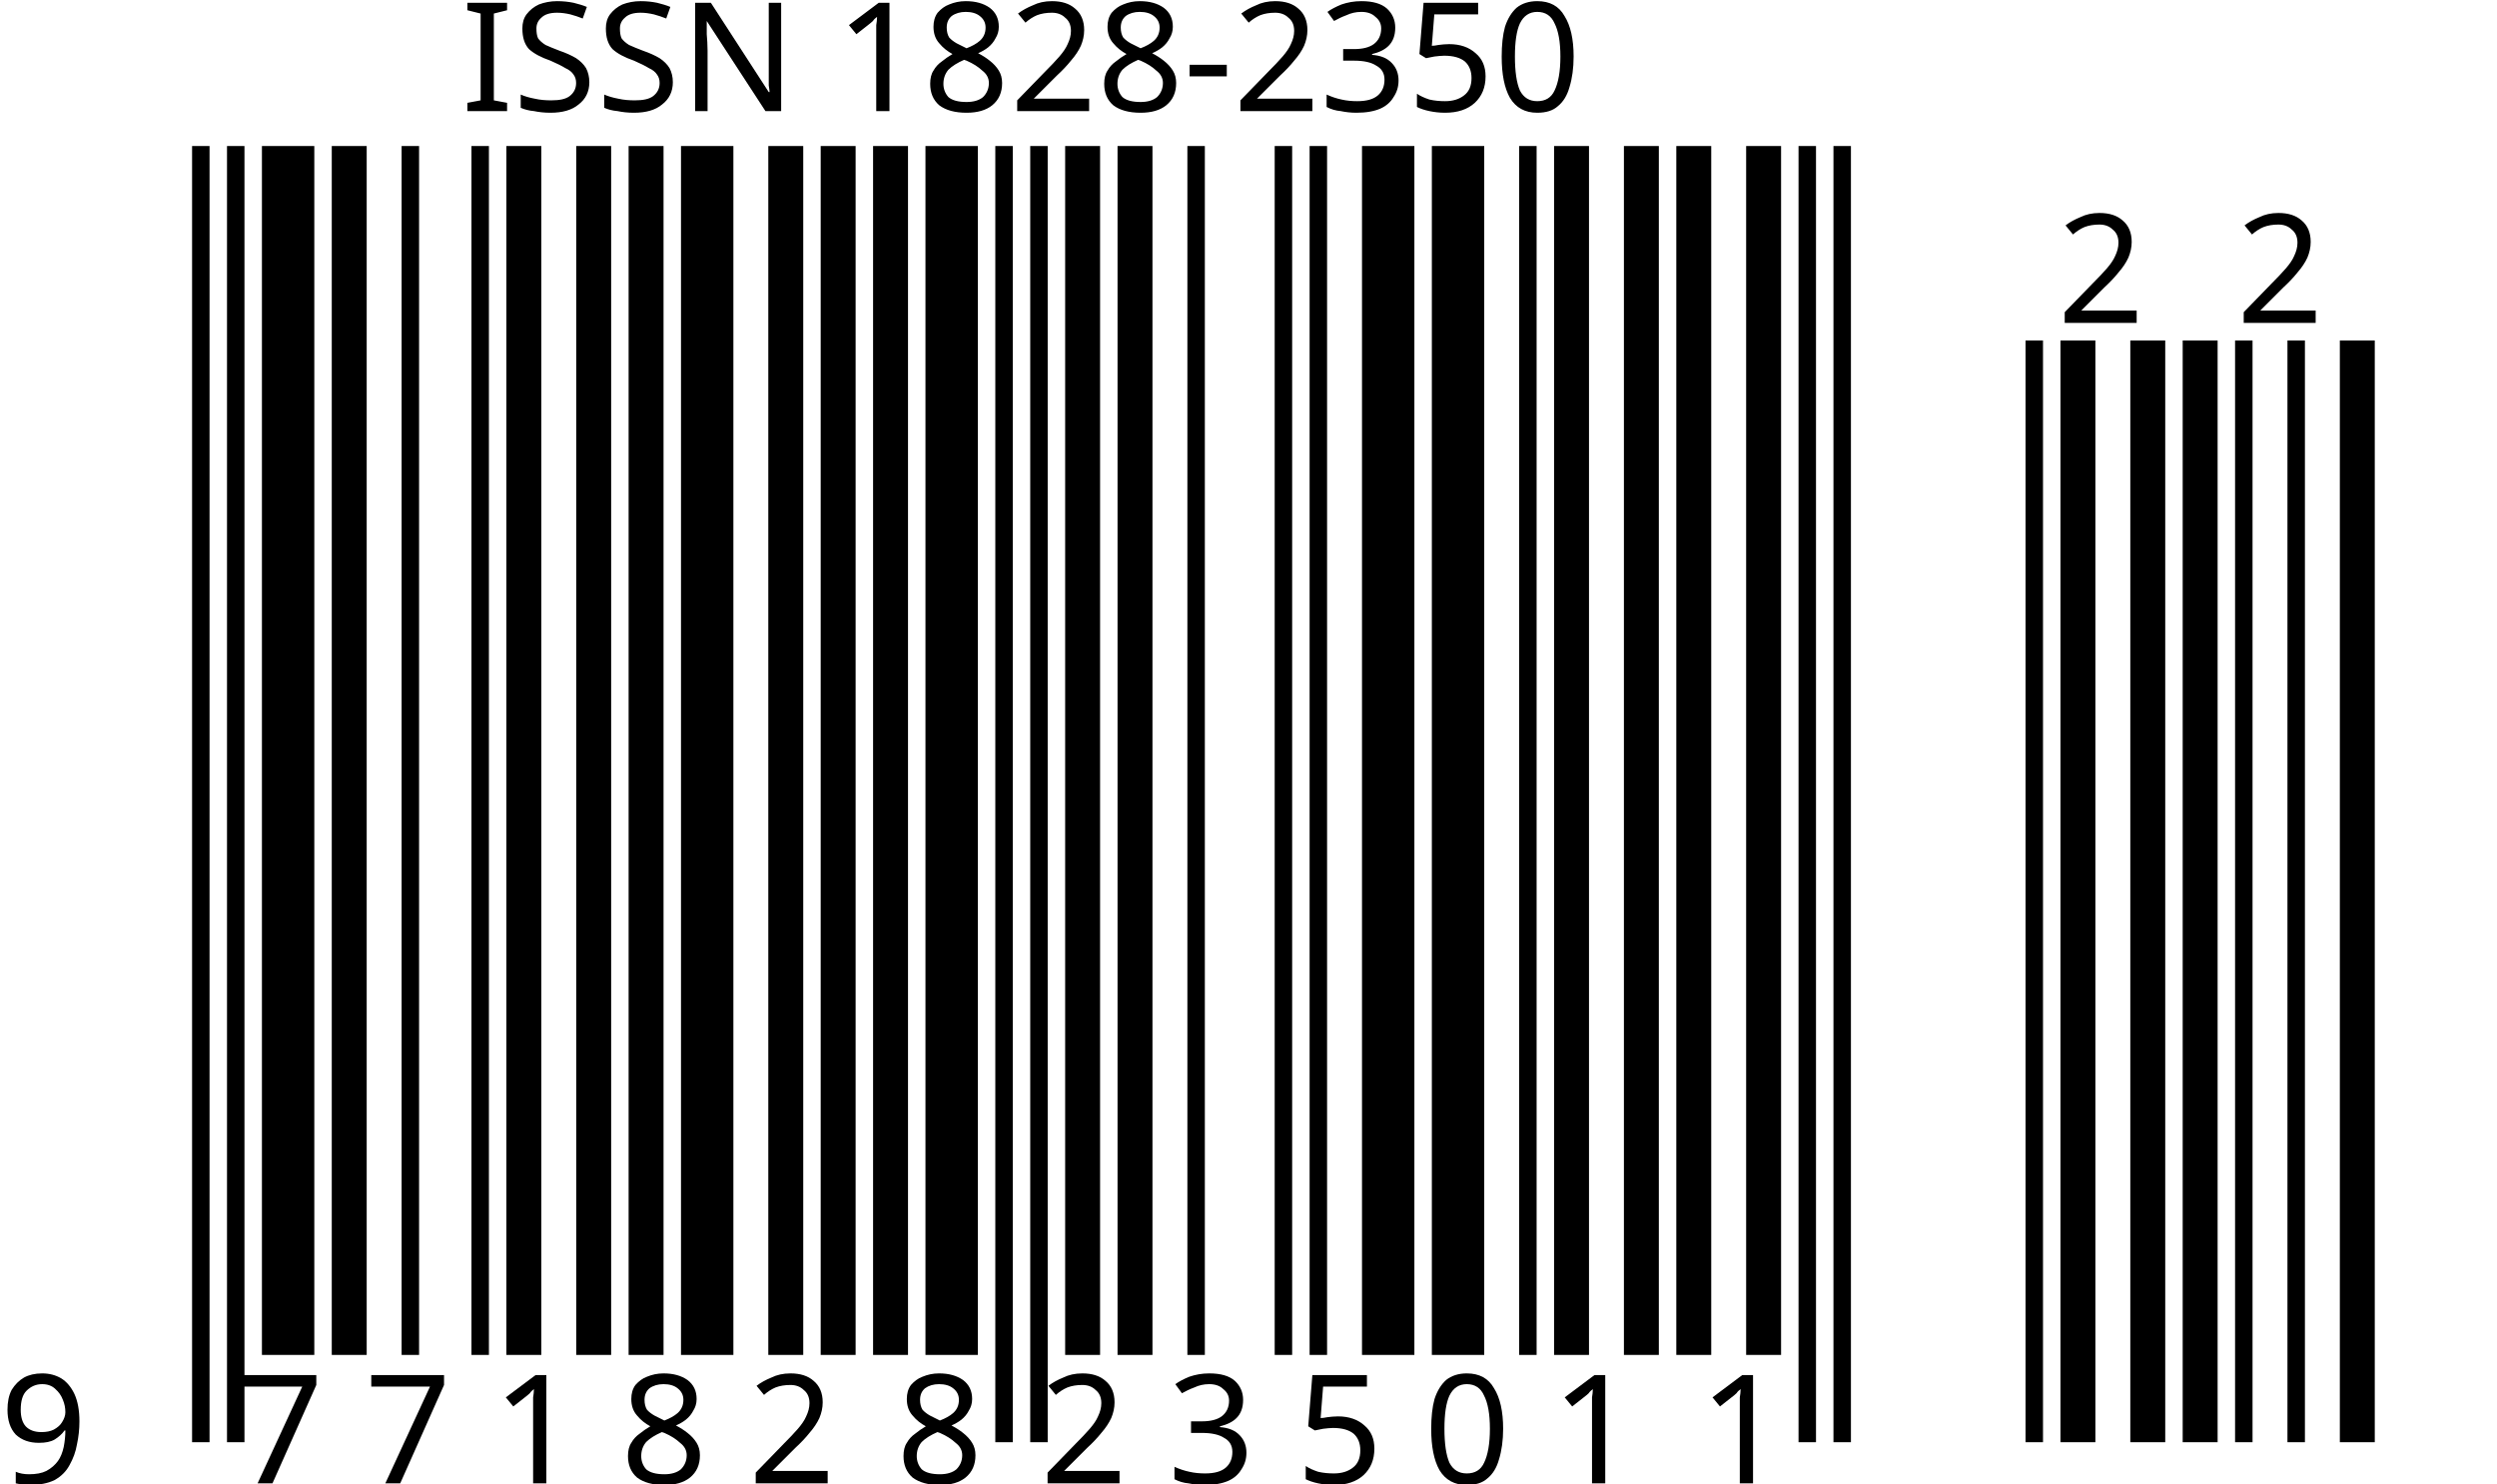
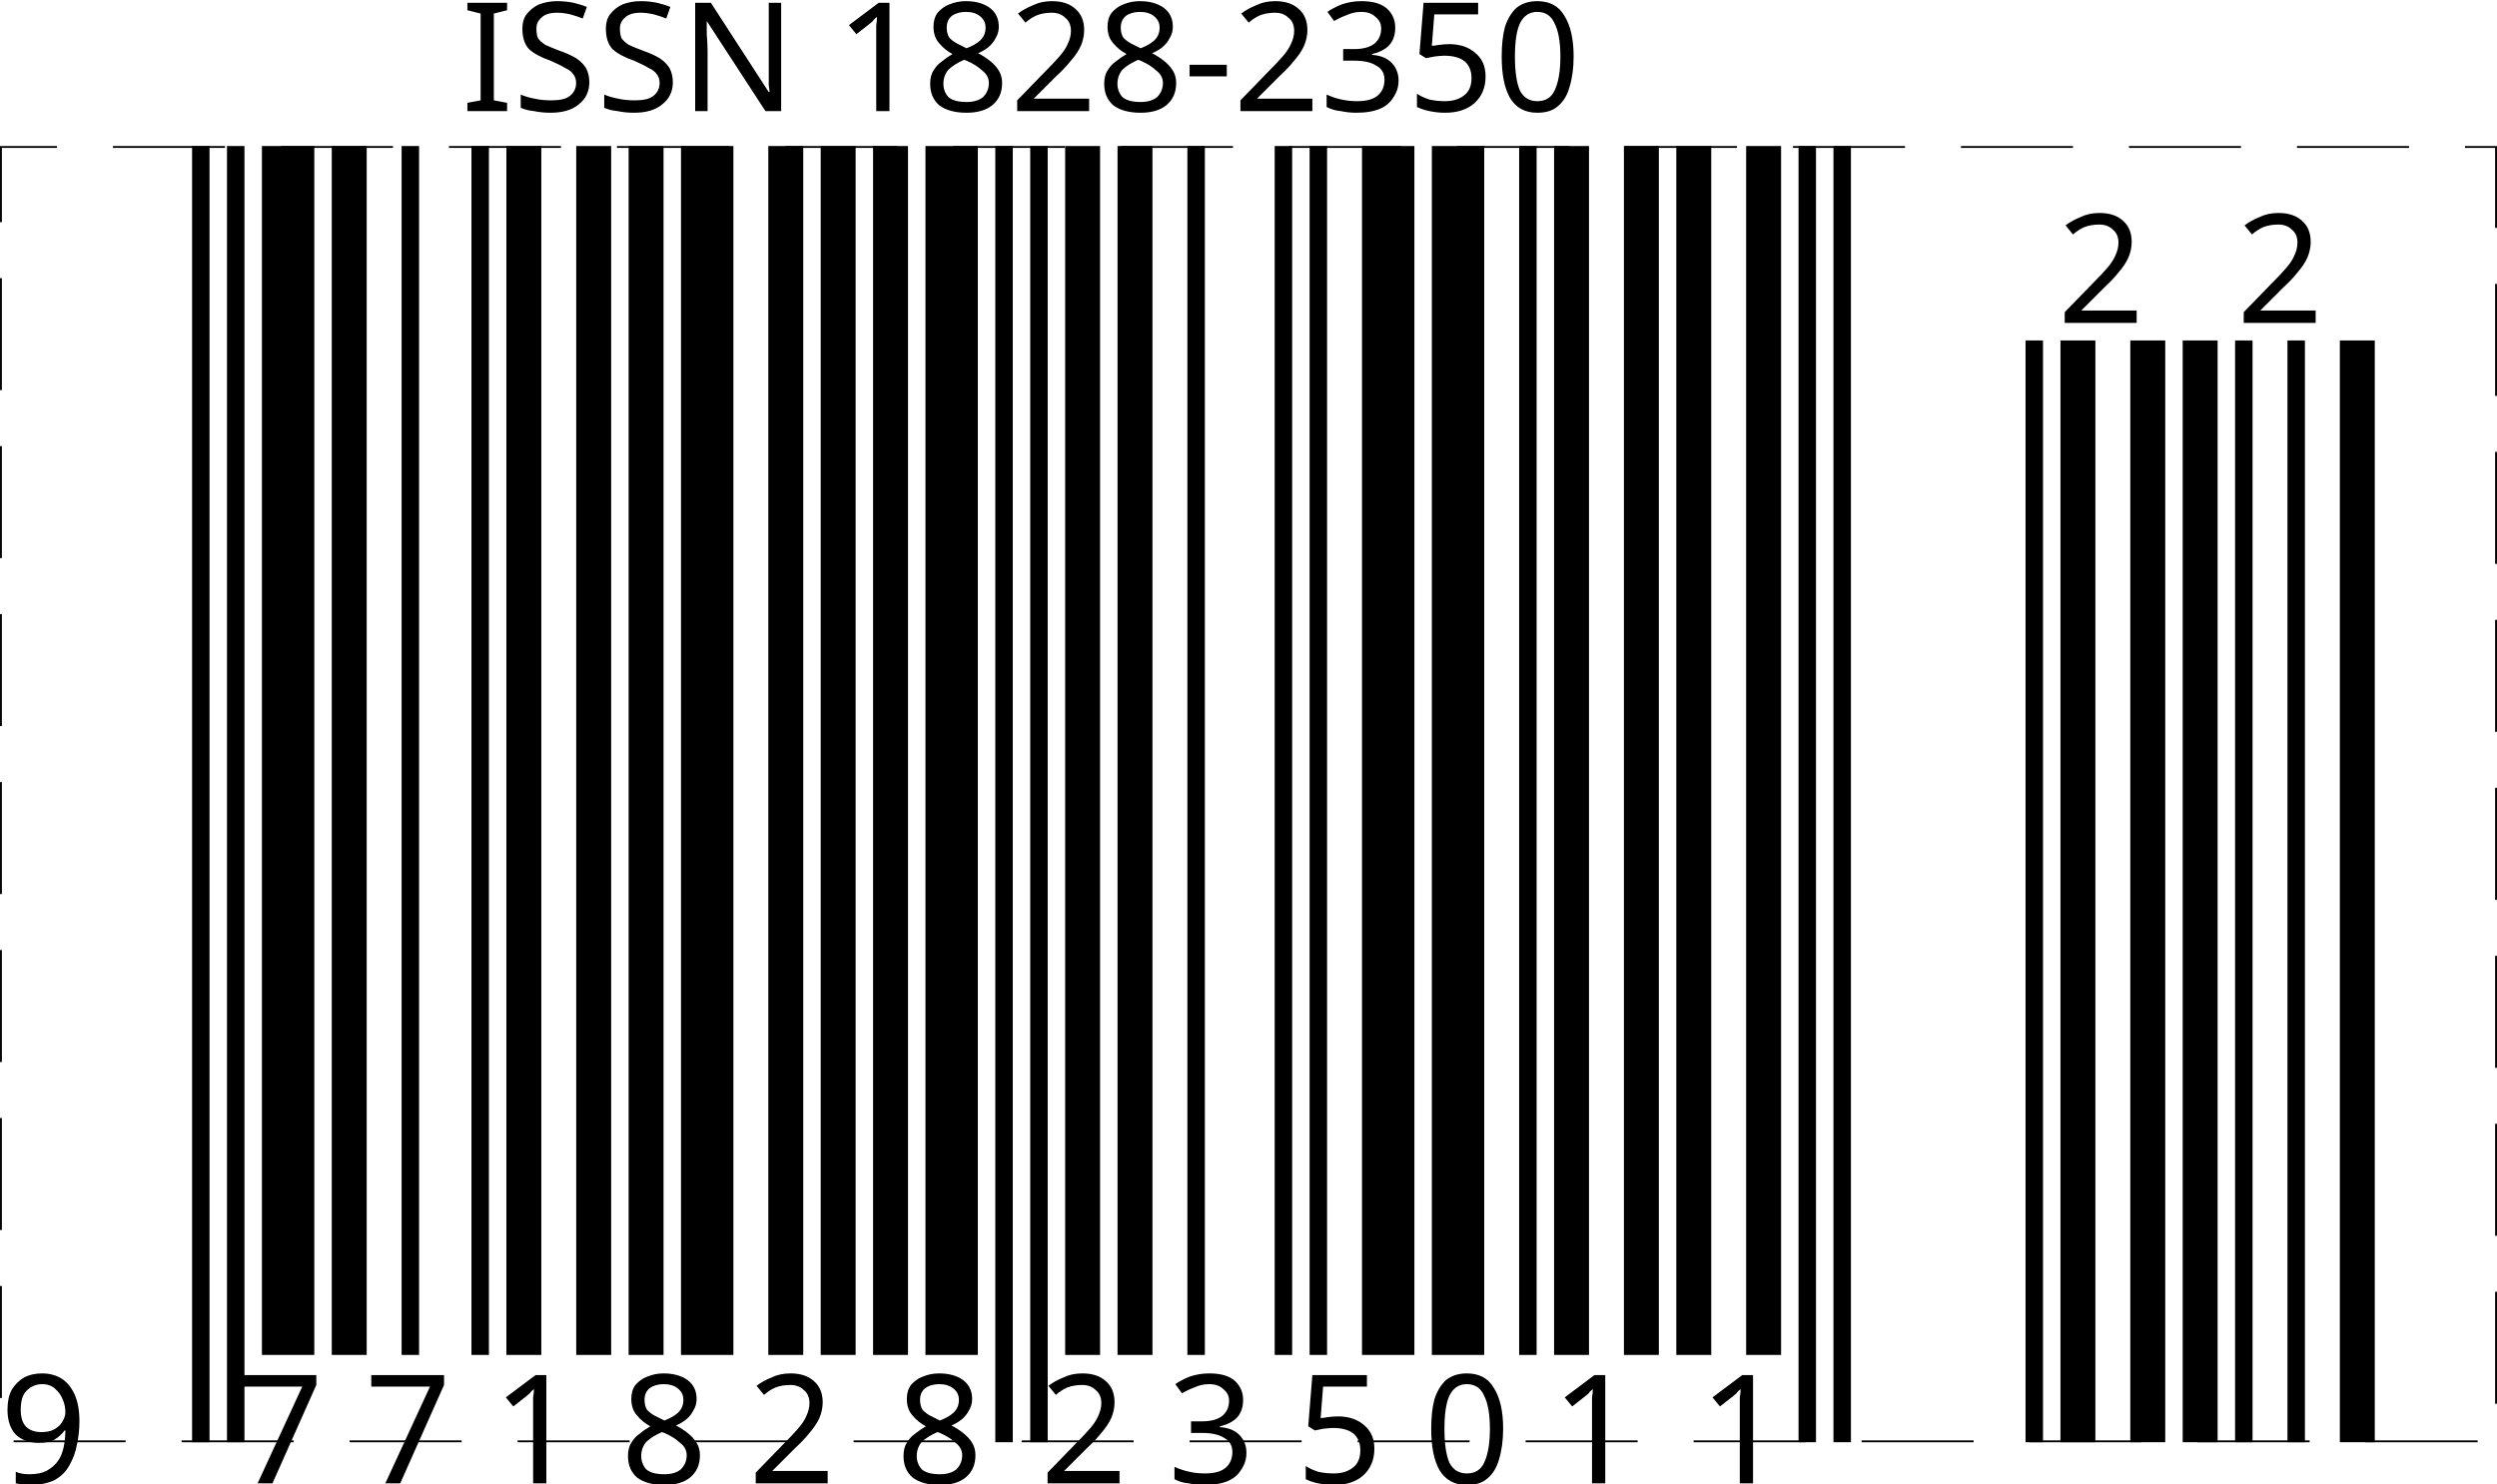
<svg xmlns="http://www.w3.org/2000/svg" version="1.1" width="47.19mm" height="28.04mm" viewBox="-3.63 -27.26 47.19 28.04">
  <g stroke="black">
    <path d="M0.165 -24.5V-0" style="stroke-width:0.33" />
    <path d="M0.825 -24.5V-0" style="stroke-width:0.33" />
+   </g>
+   <g stroke="black">
+     <path d="M15.345 -24.5V-0" style="stroke-width:0.33" />
+     <path d="M16.005 -24.5V-0" style="stroke-width:0.33" />
+   </g>
+   <g stroke="black">
+     <path d="M30.525 -24.5V-0" style="stroke-width:0.33" />
+     <path d="M31.185 -24.5V-0" style="stroke-width:0.33" />
  </g>
  <g stroke="black">
    <path d="M1.815 -24.5V-1.65" style="stroke-width:0.99" />
    <path d="M2.97 -24.5V-1.65" style="stroke-width:0.66" />
  </g>
  <g stroke="black">
    <path d="M4.125 -24.5V-1.65" style="stroke-width:0.33" />
    <path d="M5.445 -24.5V-1.65" style="stroke-width:0.33" />
  </g>
  <g stroke="black">
    <path d="M6.27 -24.5V-1.65" style="stroke-width:0.66" />
    <path d="M7.59 -24.5V-1.65" style="stroke-width:0.66" />
  </g>
  <g stroke="black">
    <path d="M8.58 -24.5V-1.65" style="stroke-width:0.66" />
    <path d="M9.735 -24.5V-1.65" style="stroke-width:0.99" />
  </g>
  <g stroke="black">
    <path d="M11.22 -24.5V-1.65" style="stroke-width:0.66" />
    <path d="M12.21 -24.5V-1.65" style="stroke-width:0.66" />
  </g>
  <g stroke="black">
    <path d="M13.2 -24.5V-1.65" style="stroke-width:0.66" />
    <path d="M14.355 -24.5V-1.65" style="stroke-width:0.99" />
  </g>
  <g stroke="black">
-     <path d="M15.345 -24.5V-0" style="stroke-width:0.33" />
-     <path d="M16.005 -24.5V-0" style="stroke-width:0.33" />
-   </g>
-   <g stroke="black">
    <path d="M16.83 -24.5V-1.65" style="stroke-width:0.66" />
    <path d="M17.82 -24.5V-1.65" style="stroke-width:0.66" />
  </g>
  <g stroke="black">
    <path d="M18.975 -24.5V-1.65" style="stroke-width:0.33" />
    <path d="M20.625 -24.5V-1.65" style="stroke-width:0.33" />
  </g>
  <g stroke="black">
    <path d="M21.285 -24.5V-1.65" style="stroke-width:0.33" />
    <path d="M22.605 -24.5V-1.65" style="stroke-width:0.99" />
  </g>
  <g stroke="black">
    <path d="M23.925 -24.5V-1.65" style="stroke-width:0.99" />
    <path d="M25.245 -24.5V-1.65" style="stroke-width:0.33" />
  </g>
  <g stroke="black">
    <path d="M26.07 -24.5V-1.65" style="stroke-width:0.66" />
    <path d="M27.39 -24.5V-1.65" style="stroke-width:0.66" />
  </g>
  <g stroke="black">
    <path d="M28.38 -24.5V-1.65" style="stroke-width:0.66" />
    <path d="M29.7 -24.5V-1.65" style="stroke-width:0.66" />
-   </g>
-   <g stroke="black">
-     <path d="M30.525 -24.5V-0" style="stroke-width:0.33" />
-     <path d="M31.185 -24.5V-0" style="stroke-width:0.33" />
  </g>
  <text x="-3.63" y="0.78" font-family="Verdana" font-size="2.877">
  9  </text>
  <text y="0.78" font-family="Verdana" font-size="2.877" text-anchor="middle">
    <tspan x="2.043">7</tspan>
    <tspan x="4.46">7</tspan>
    <tspan x="6.877">1</tspan>
    <tspan x="9.293">8</tspan>
    <tspan x="11.71">2</tspan>
    <tspan x="14.127">8</tspan>
  </text>
  <text y="0.78" font-family="Verdana" font-size="2.877" text-anchor="middle">
    <tspan x="17.223">2</tspan>
    <tspan x="19.64">3</tspan>
    <tspan x="22.057">5</tspan>
    <tspan x="24.473">0</tspan>
    <tspan x="26.89">1</tspan>
    <tspan x="29.307">1</tspan>
  </text>
  <text x="15.675" y="-25.16" font-family="Verdana" font-size="2.877" text-anchor="middle">
  ISSN 1828-2350  </text>
  <g stroke="black">
    <path d="M34.815 -20.825V-0" style="stroke-width:0.33" />
    <path d="M35.64 -20.825V-0" style="stroke-width:0.66" />
  </g>
  <g stroke="black">
    <path d="M36.96 -20.825V-0" style="stroke-width:0.66" />
    <path d="M37.95 -20.825V-0" style="stroke-width:0.66" />
  </g>
  <g stroke="black">
    <path d="M38.775 -20.825V-0" style="stroke-width:0.33" />
  </g>
  <g stroke="black">
    <path d="M39.765 -20.825V-0" style="stroke-width:0.33" />
    <path d="M40.92 -20.825V-0" style="stroke-width:0.66" />
  </g>
  <text y="-21.155" font-family="Verdana" font-size="2.877" text-anchor="middle">
    <tspan x="36.446">2</tspan>
    <tspan x="39.454">2</tspan>
  </text>
+   <rect x="-3.612" y="-24.482" width="47.154" height="24.465" fill="none" stroke="black" stroke-width="0.035" stroke-dasharray="2.117 1.058" stroke-dashoffset="1.058" />
</svg>
